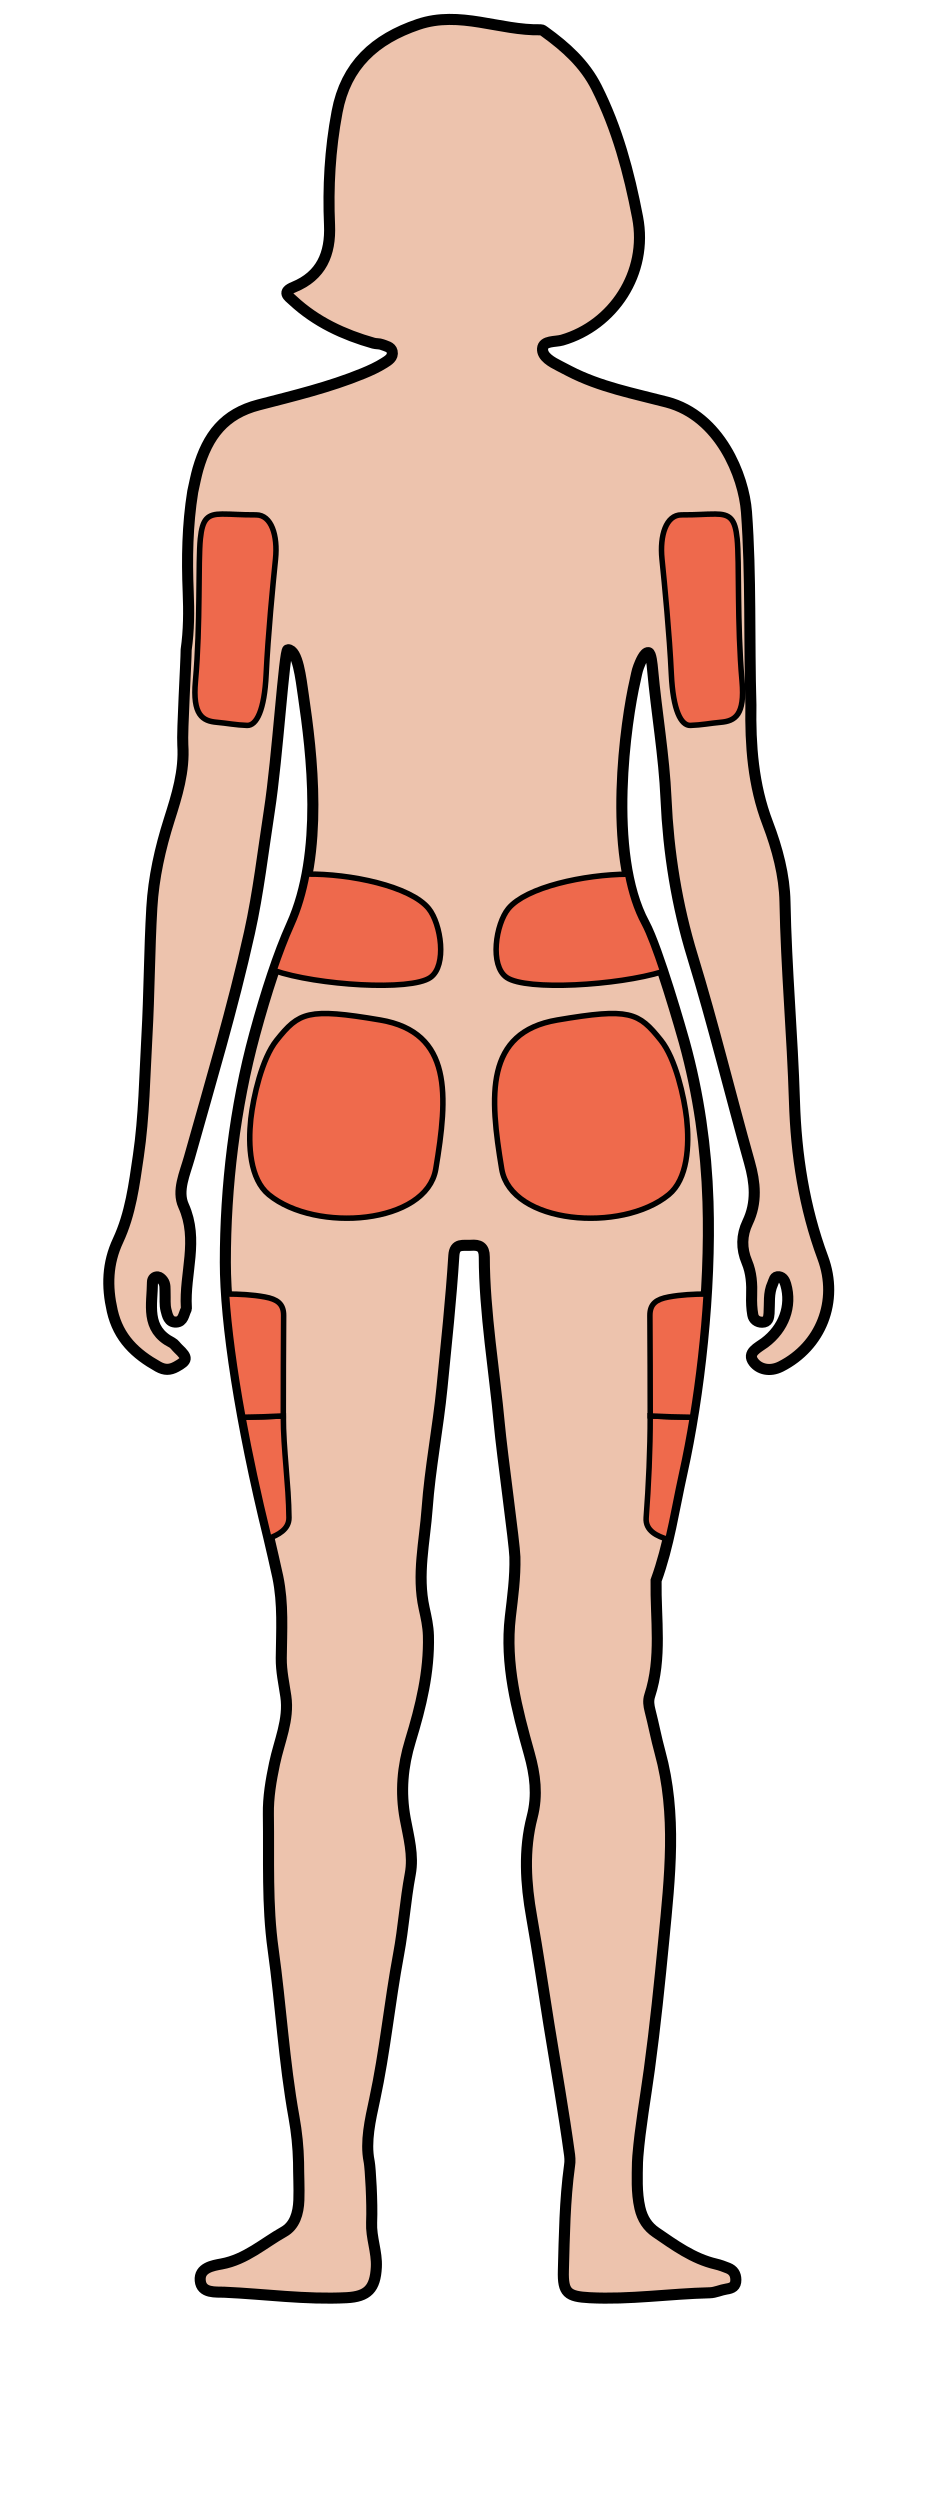
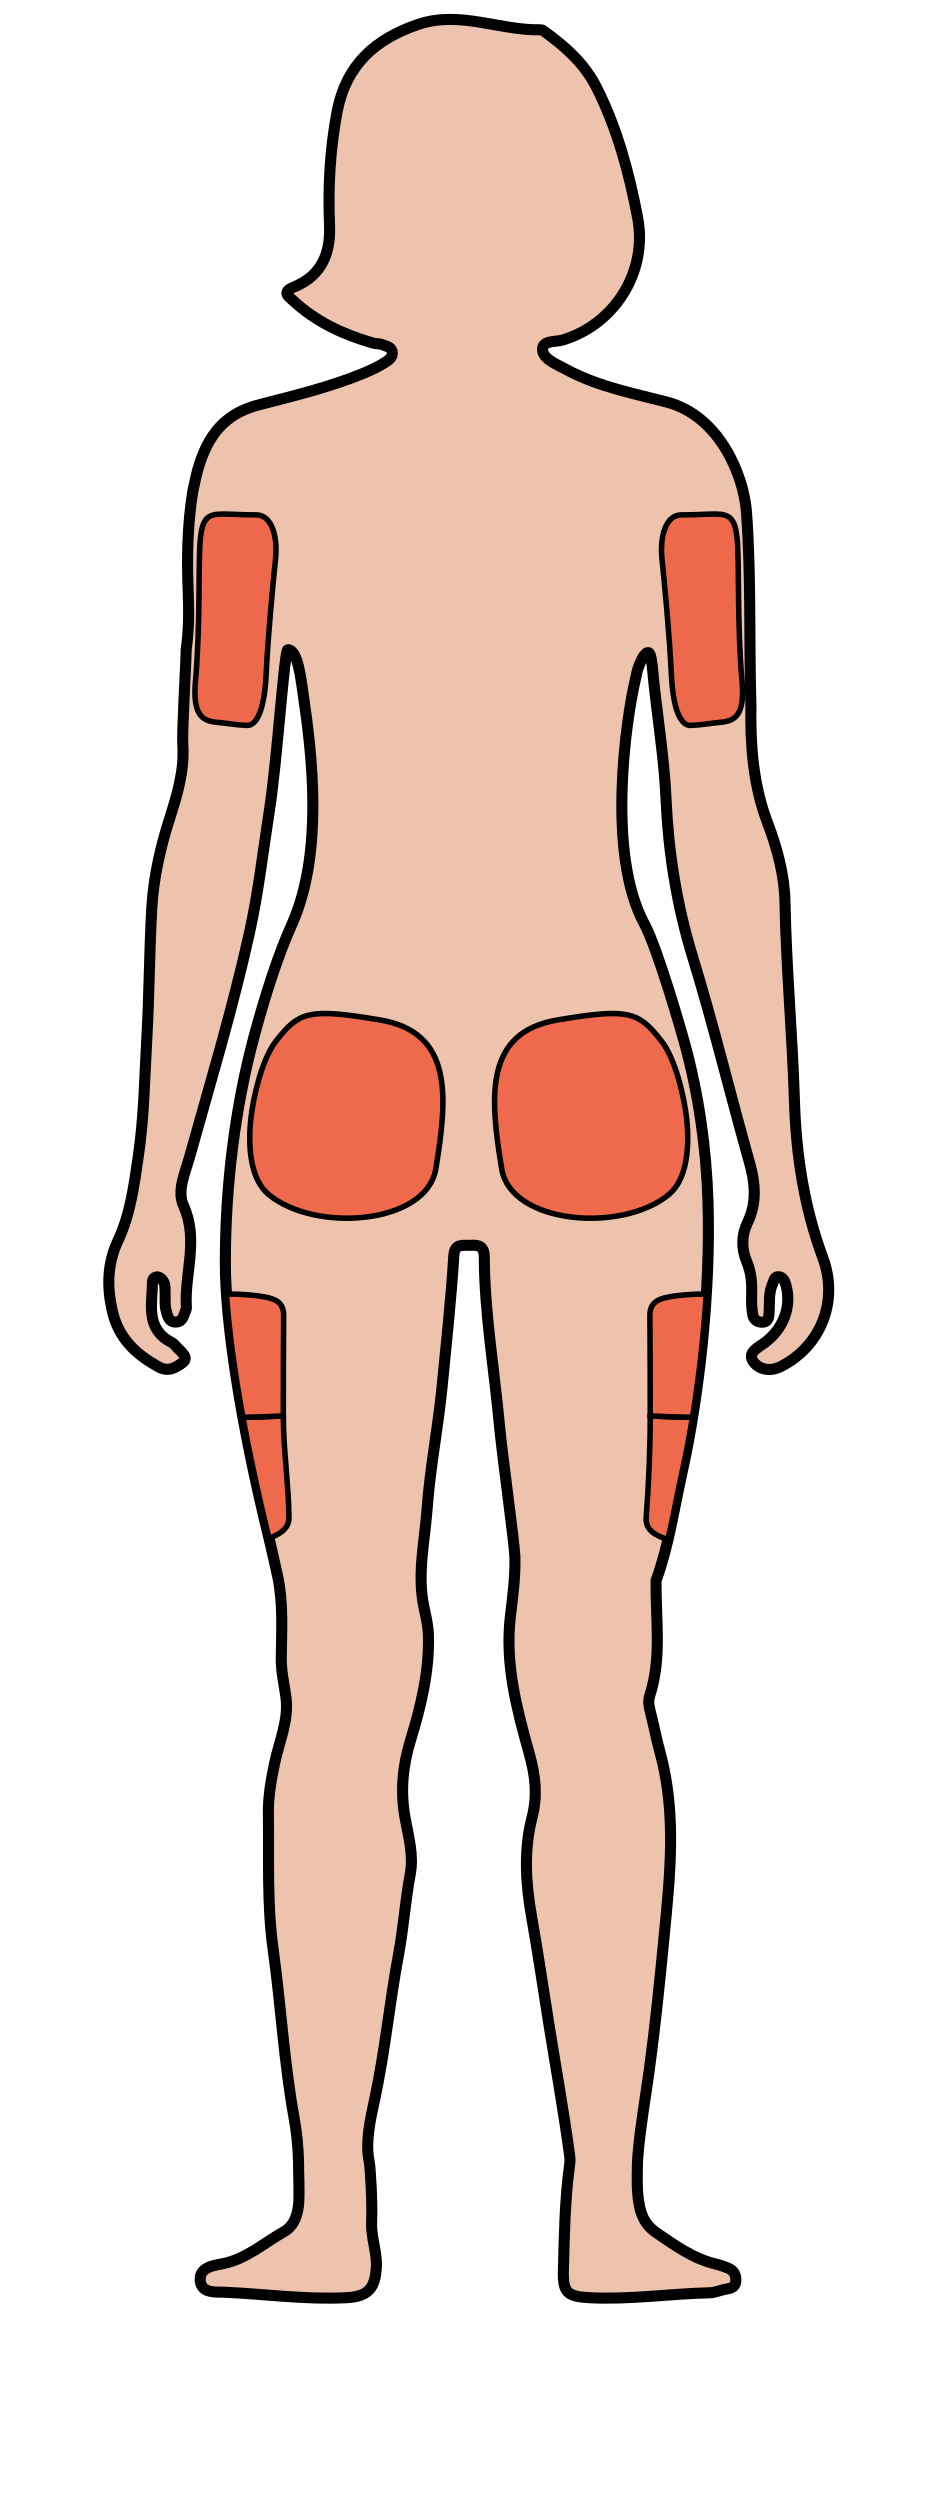
<svg xmlns="http://www.w3.org/2000/svg" version="1.1" id="Layer_1" x="0px" y="0px" width="48px" height="128px" viewBox="0 0 48 128" enable-background="new 0 0 48 128" xml:space="preserve">
  <rect display="none" width="48" height="128" />
  <g id="Woman_Back">
    <path fill="#EDC3AD" stroke="#000000" stroke-width="0.567" stroke-miterlimit="10" d="M42.13,64.399   c-0.959-2.587-1.369-5.263-1.454-8.015c-0.104-3.403-0.421-6.795-0.485-10.204c-0.025-1.354-0.389-2.731-0.89-4.042   c-0.742-1.941-0.889-3.984-0.855-6.043c-0.097-3.294,0.016-6.593-0.227-9.884c-0.136-1.842-1.362-4.914-4.076-5.624   c-1.69-0.442-3.426-0.772-5-1.59c-0.163-0.085-0.325-0.17-0.489-0.253c-0.4-0.204-0.906-0.477-0.875-0.894   c0.032-0.421,0.653-0.335,1.004-0.436c2.605-0.755,4.41-3.432,3.861-6.287c-0.444-2.312-1.038-4.538-2.098-6.643   c-0.614-1.22-1.583-2.084-2.659-2.861c-0.059-0.042-0.129-0.1-0.193-0.098c-2.101,0.052-4.149-1.001-6.286-0.274   c-2.2,0.749-3.698,2.074-4.15,4.479c-0.363,1.926-0.469,3.854-0.386,5.795c0.063,1.48-0.427,2.601-1.829,3.174   c-0.627,0.256-0.278,0.469-0.047,0.683c1.179,1.096,2.595,1.756,4.128,2.189c0.14,0.039,0.3,0.018,0.432,0.07   c0.197,0.078,0.466,0.116,0.521,0.352c0.071,0.306-0.208,0.465-0.409,0.592c-0.339,0.214-0.711,0.384-1.083,0.537   c-1.727,0.709-3.539,1.141-5.339,1.608c-1.762,0.457-2.61,1.563-3.111,3.287c-0.08,0.274-0.199,0.839-0.267,1.159   c-0.273,1.703-0.302,3.414-0.232,5.135c0.04,0.984,0.037,1.972-0.104,2.952c0,0.604-0.218,4.189-0.172,4.877   c0.089,1.352-0.299,2.582-0.699,3.844c-0.46,1.453-0.796,2.941-0.887,4.487c-0.129,2.196-0.128,4.397-0.252,6.589   c-0.116,2.04-0.141,4.1-0.437,6.118c-0.214,1.46-0.399,2.962-1.043,4.34c-0.541,1.156-0.583,2.332-0.294,3.599   c0.32,1.398,1.192,2.21,2.351,2.857c0.325,0.181,0.597,0.182,0.925,0.002c0.579-0.318,0.606-0.451,0.095-0.93   c-0.106-0.099-0.189-0.239-0.312-0.302c-1.382-0.698-1.008-1.958-1.001-3.099c0.001-0.17,0.114-0.282,0.275-0.267   c0.092,0.009,0.193,0.104,0.256,0.187c0.143,0.188,0.105,0.419,0.115,0.637c0.013,0.293-0.023,0.599,0.048,0.877   c0.067,0.264,0.138,0.63,0.52,0.611c0.367-0.018,0.381-0.395,0.509-0.644c0.016-0.03,0.014-0.073,0.012-0.109   c-0.104-1.728,0.647-3.455-0.144-5.205c-0.346-0.766,0.071-1.647,0.299-2.461c1.072-3.826,2.218-7.636,3.077-11.515   c0.456-2.057,0.695-4.164,1.018-6.25c0.417-2.688,0.766-8.242,0.946-8.242c0.515,0,0.672,1.512,0.792,2.324   c0.435,2.96,1.07,8.067-0.597,11.768c-0.675,1.498-1.305,3.445-1.888,5.581c-1.019,3.739-1.507,7.836-1.507,11.694   c0,3.088,0.782,8.205,2.223,14.073c0.165,0.673,0.308,1.351,0.462,2.027c0.287,1.377,0.194,2.773,0.179,4.162   c-0.007,0.669,0.138,1.306,0.233,1.956c0.176,1.204-0.339,2.304-0.577,3.441c-0.181,0.865-0.33,1.718-0.316,2.607   c0.035,2.31-0.077,4.625,0.245,6.925c0.399,2.853,0.553,5.735,1.065,8.574c0.139,0.77,0.218,1.54,0.235,2.311h0   c0,0.645,0.039,1.293,0.016,1.943c-0.025,0.681-0.218,1.309-0.772,1.619c-1.037,0.582-1.942,1.417-3.183,1.645   c-0.443,0.082-1.154,0.193-1.095,0.852c0.061,0.677,0.813,0.576,1.231,0.595c2.087,0.093,4.166,0.389,6.263,0.281   c1.078-0.055,1.466-0.464,1.523-1.565c0.04-0.781-0.276-1.505-0.242-2.29c0.045-1.028-0.067-2.794-0.12-3.081   c-0.004-0.019-0.007-0.038-0.01-0.057c-0.197-0.992,0.061-2.114,0.283-3.142c0.531-2.464,0.766-4.972,1.227-7.443   c0.255-1.365,0.342-2.749,0.598-4.111c0.18-0.958-0.087-1.911-0.257-2.831c-0.255-1.382-0.138-2.677,0.265-3.998   c0.534-1.75,0.97-3.521,0.922-5.379c-0.013-0.486-0.116-0.94-0.218-1.403c-0.377-1.715,0.028-3.4,0.152-5.103   c0.151-2.08,0.557-4.122,0.761-6.194c0.222-2.253,0.464-4.503,0.607-6.762c0.042-0.658,0.495-0.494,0.873-0.524   c0.431-0.034,0.686,0.08,0.686,0.596c0,2.774,0.545,6.074,0.764,8.507c0.145,1.603,0.785,6.152,0.803,6.854   c0.026,1.033-0.114,2.042-0.233,3.061c-0.283,2.42,0.327,4.722,0.971,7.02c0.296,1.058,0.438,2.108,0.145,3.234   c-0.438,1.684-0.331,3.405-0.026,5.119c0.325,1.829,0.591,3.668,0.885,5.503c0.358,2.231,0.755,4.456,1.059,6.694   c0.016,0.12,0.02,0.24,0.015,0.359c-0.006,0.055-0.011,0.11-0.018,0.165c-0.246,1.799-0.266,3.591-0.316,5.386   c-0.032,1.139,0.217,1.327,1.345,1.386c2.06,0.107,4.101-0.206,6.153-0.253c0.285-0.006,0.565-0.148,0.853-0.191   c0.291-0.043,0.483-0.138,0.48-0.473c-0.003-0.294-0.135-0.492-0.398-0.598c-0.204-0.082-0.412-0.159-0.626-0.209   c-1.168-0.272-2.116-0.971-3.075-1.626c-0.409-0.279-0.686-0.684-0.815-1.247c-0.182-0.794-0.134-1.656-0.123-2.339   c0.004-0.102,0.01-0.204,0.018-0.306c0.123-1.497,0.39-2.974,0.59-4.45c0.298-2.205,0.526-4.423,0.739-6.629   c0.308-3.192,0.68-6.426-0.195-9.613c-0.193-0.702-0.326-1.421-0.508-2.126c-0.066-0.257-0.102-0.505-0.02-0.757   c0.636-1.939,0.298-3.932,0.328-5.904c0.653-1.787,0.917-3.67,1.327-5.514c0.883-3.979,1.475-9.335,1.331-13.876   c-0.087-2.764-0.478-5.52-1.219-8.202c-0.1-0.361-1.346-4.749-2.048-6.048c-1.943-3.598-0.922-10.472-0.465-12.43   c0.058-0.249,0.088-0.476,0.183-0.723c0.083-0.215,0.291-0.742,0.5-0.715c0.136,0.017,0.191,0.631,0.211,0.85   c0.201,2.216,0.591,4.411,0.689,6.641c0.12,2.739,0.554,5.449,1.356,8.065c1.07,3.489,1.926,7.033,2.915,10.542   c0.295,1.045,0.395,2.054-0.094,3.074c-0.314,0.654-0.328,1.341-0.038,2.026c0.233,0.551,0.267,1.134,0.245,1.726   c-0.012,0.328,0.002,0.663,0.059,0.985c0.04,0.229,0.229,0.376,0.48,0.375c0.3-0.002,0.336-0.226,0.353-0.456   c0.037-0.509-0.041-1.029,0.186-1.519c0.076-0.163,0.081-0.387,0.326-0.352c0.198,0.028,0.289,0.208,0.341,0.389   c0.325,1.12-0.104,2.262-1.08,2.992c-0.326,0.244-0.934,0.506-0.559,0.992c0.277,0.359,0.818,0.51,1.386,0.224   C42.028,68.931,42.953,66.618,42.13,64.399z" />
    <g>
      <g>
        <path fill="#EF6A4C" stroke="#000000" stroke-width="0.283" stroke-miterlimit="10" d="M14.795,77.708     c-0.015-1.737-0.289-3.474-0.289-5.211c-0.678,0.036-1.37,0.056-2.069,0.067c0.346,1.9,0.788,3.966,1.321,6.136     c0.005,0.021,0.009,0.042,0.015,0.062C14.218,78.594,14.8,78.314,14.795,77.708z" />
        <path fill="#EF6A4C" stroke="#000000" stroke-width="0.283" stroke-miterlimit="10" d="M14.522,67.359     c0.004-0.609-0.331-0.838-0.959-0.954c-0.653-0.12-1.309-0.148-1.968-0.152c0.116,1.744,0.399,3.889,0.841,6.31     c0.699-0.011,1.391-0.031,2.069-0.067C14.505,70.784,14.511,69.072,14.522,67.359z" />
      </g>
      <g>
        <path fill="#EF6A4C" stroke="#000000" stroke-width="0.283" stroke-miterlimit="10" d="M33.084,77.708     c-0.051,0.679,0.579,0.95,1.113,1.112c0.267-1.133,0.464-2.282,0.716-3.417c0.196-0.885,0.377-1.841,0.54-2.838     c-0.731-0.01-1.454-0.031-2.162-0.069C33.292,74.234,33.206,76.078,33.084,77.708z" />
        <path fill="#EF6A4C" stroke="#000000" stroke-width="0.283" stroke-miterlimit="10" d="M33.275,67.359     c0.011,1.712,0.017,3.425,0.017,5.137c0.708,0.038,1.431,0.058,2.162,0.069c0.325-1.993,0.573-4.159,0.705-6.312     c-0.644,0.006-1.286,0.034-1.925,0.152C33.607,66.521,33.271,66.75,33.275,67.359z" />
      </g>
    </g>
    <g>
      <path fill="#EF6A4C" stroke="#000000" stroke-width="0.283" stroke-miterlimit="10" d="M12.842,57.285    c0.129-1.13,0.567-3.081,1.318-4.021c1.152-1.441,1.591-1.672,5.308-1.04c3.716,0.633,3.465,3.887,2.844,7.627    c-0.469,2.826-6.135,3.293-8.548,1.317C12.796,60.376,12.695,58.651,12.842,57.285z" />
      <path fill="#EF6A4C" stroke="#000000" stroke-width="0.283" stroke-miterlimit="10" d="M35.158,57.285    c-0.129-1.13-0.567-3.081-1.318-4.021c-1.152-1.441-1.591-1.672-5.308-1.04c-3.716,0.633-3.465,3.887-2.844,7.627    c0.469,2.826,6.135,3.293,8.548,1.317C35.204,60.376,35.305,58.651,35.158,57.285z" />
    </g>
    <g>
      <g>
        <path fill="#EE694C" stroke="#000000" stroke-width="0.283" stroke-miterlimit="10" d="M13.627,34.526     c-0.087,1.846-0.497,2.63-0.975,2.615c-0.563-0.017-1.055-0.117-1.554-0.16c-0.727-0.063-1.246-0.364-1.09-2.108     c0.26-2.92,0.131-6.123,0.251-7.295c0.103-1.014,0.361-1.259,1.117-1.259c0.582,0,0.844,0.043,1.741,0.043     c0.776,0,1.113,1.052,0.989,2.265C13.975,29.901,13.722,32.5,13.627,34.526z" />
      </g>
      <g>
        <path fill="#EE694C" stroke="#000000" stroke-width="0.283" stroke-miterlimit="10" d="M34.373,34.526     c0.087,1.846,0.497,2.63,0.975,2.615c0.563-0.017,1.055-0.117,1.554-0.16c0.727-0.063,1.246-0.364,1.09-2.108     c-0.26-2.92-0.131-6.123-0.251-7.295c-0.103-1.014-0.361-1.259-1.117-1.259c-0.582,0-0.844,0.043-1.741,0.043     c-0.776,0-1.113,1.052-0.989,2.265C34.025,29.901,34.278,32.5,34.373,34.526z" />
      </g>
    </g>
-     <g id="Lower_Back">
-       <path id="Left" fill="#EE694C" stroke="#000000" stroke-width="0.283" stroke-miterlimit="10" d="M15.715,44.755    c-0.17,0.908-0.42,1.786-0.785,2.597c-0.311,0.69-0.611,1.483-0.902,2.337c2.196,0.759,7.003,1.068,8.008,0.358    c0.865-0.611,0.544-2.742-0.084-3.523C21.027,45.372,17.909,44.724,15.715,44.755z" />
-       <path id="Right" fill="#EE694C" stroke="#000000" stroke-width="0.283" stroke-miterlimit="10" d="M32.978,47.277    c-0.393-0.728-0.664-1.591-0.843-2.519c-2.22,0.019-5.199,0.658-6.108,1.766c-0.641,0.782-0.97,2.912-0.086,3.523    c1.001,0.692,5.679,0.415,7.993-0.301C33.599,48.736,33.248,47.777,32.978,47.277z" />
-     </g>
  </g>
</svg>
